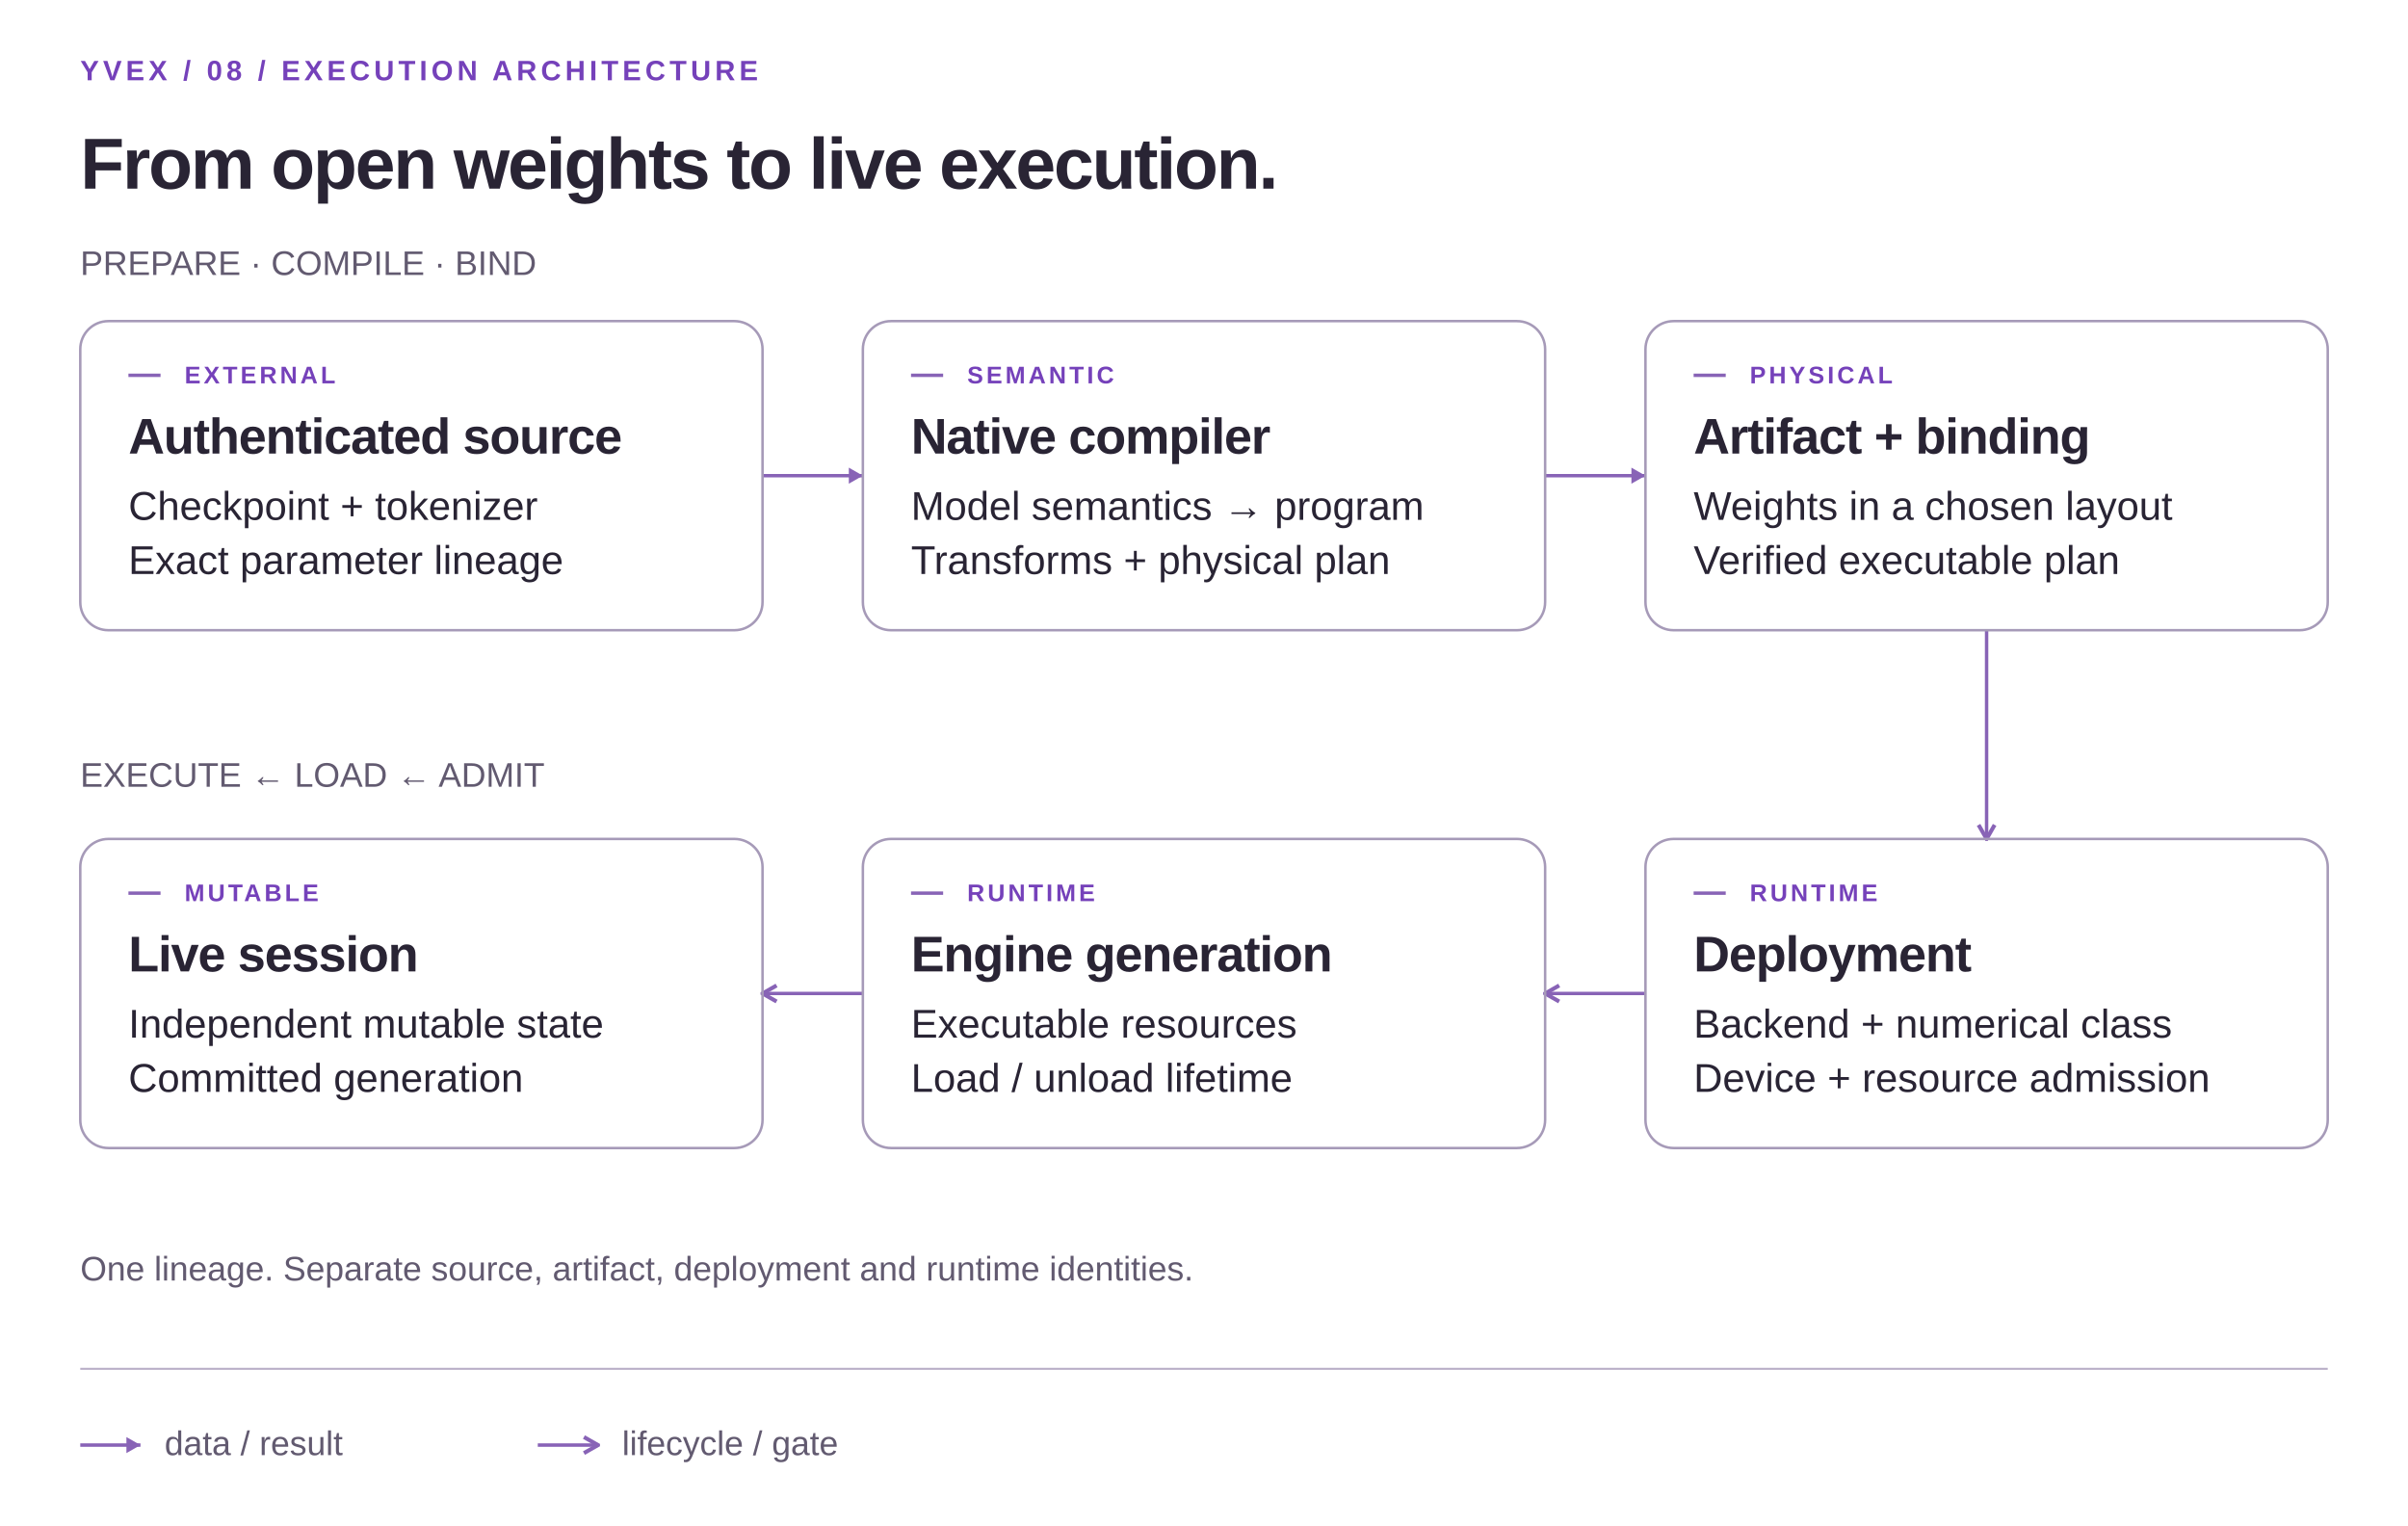
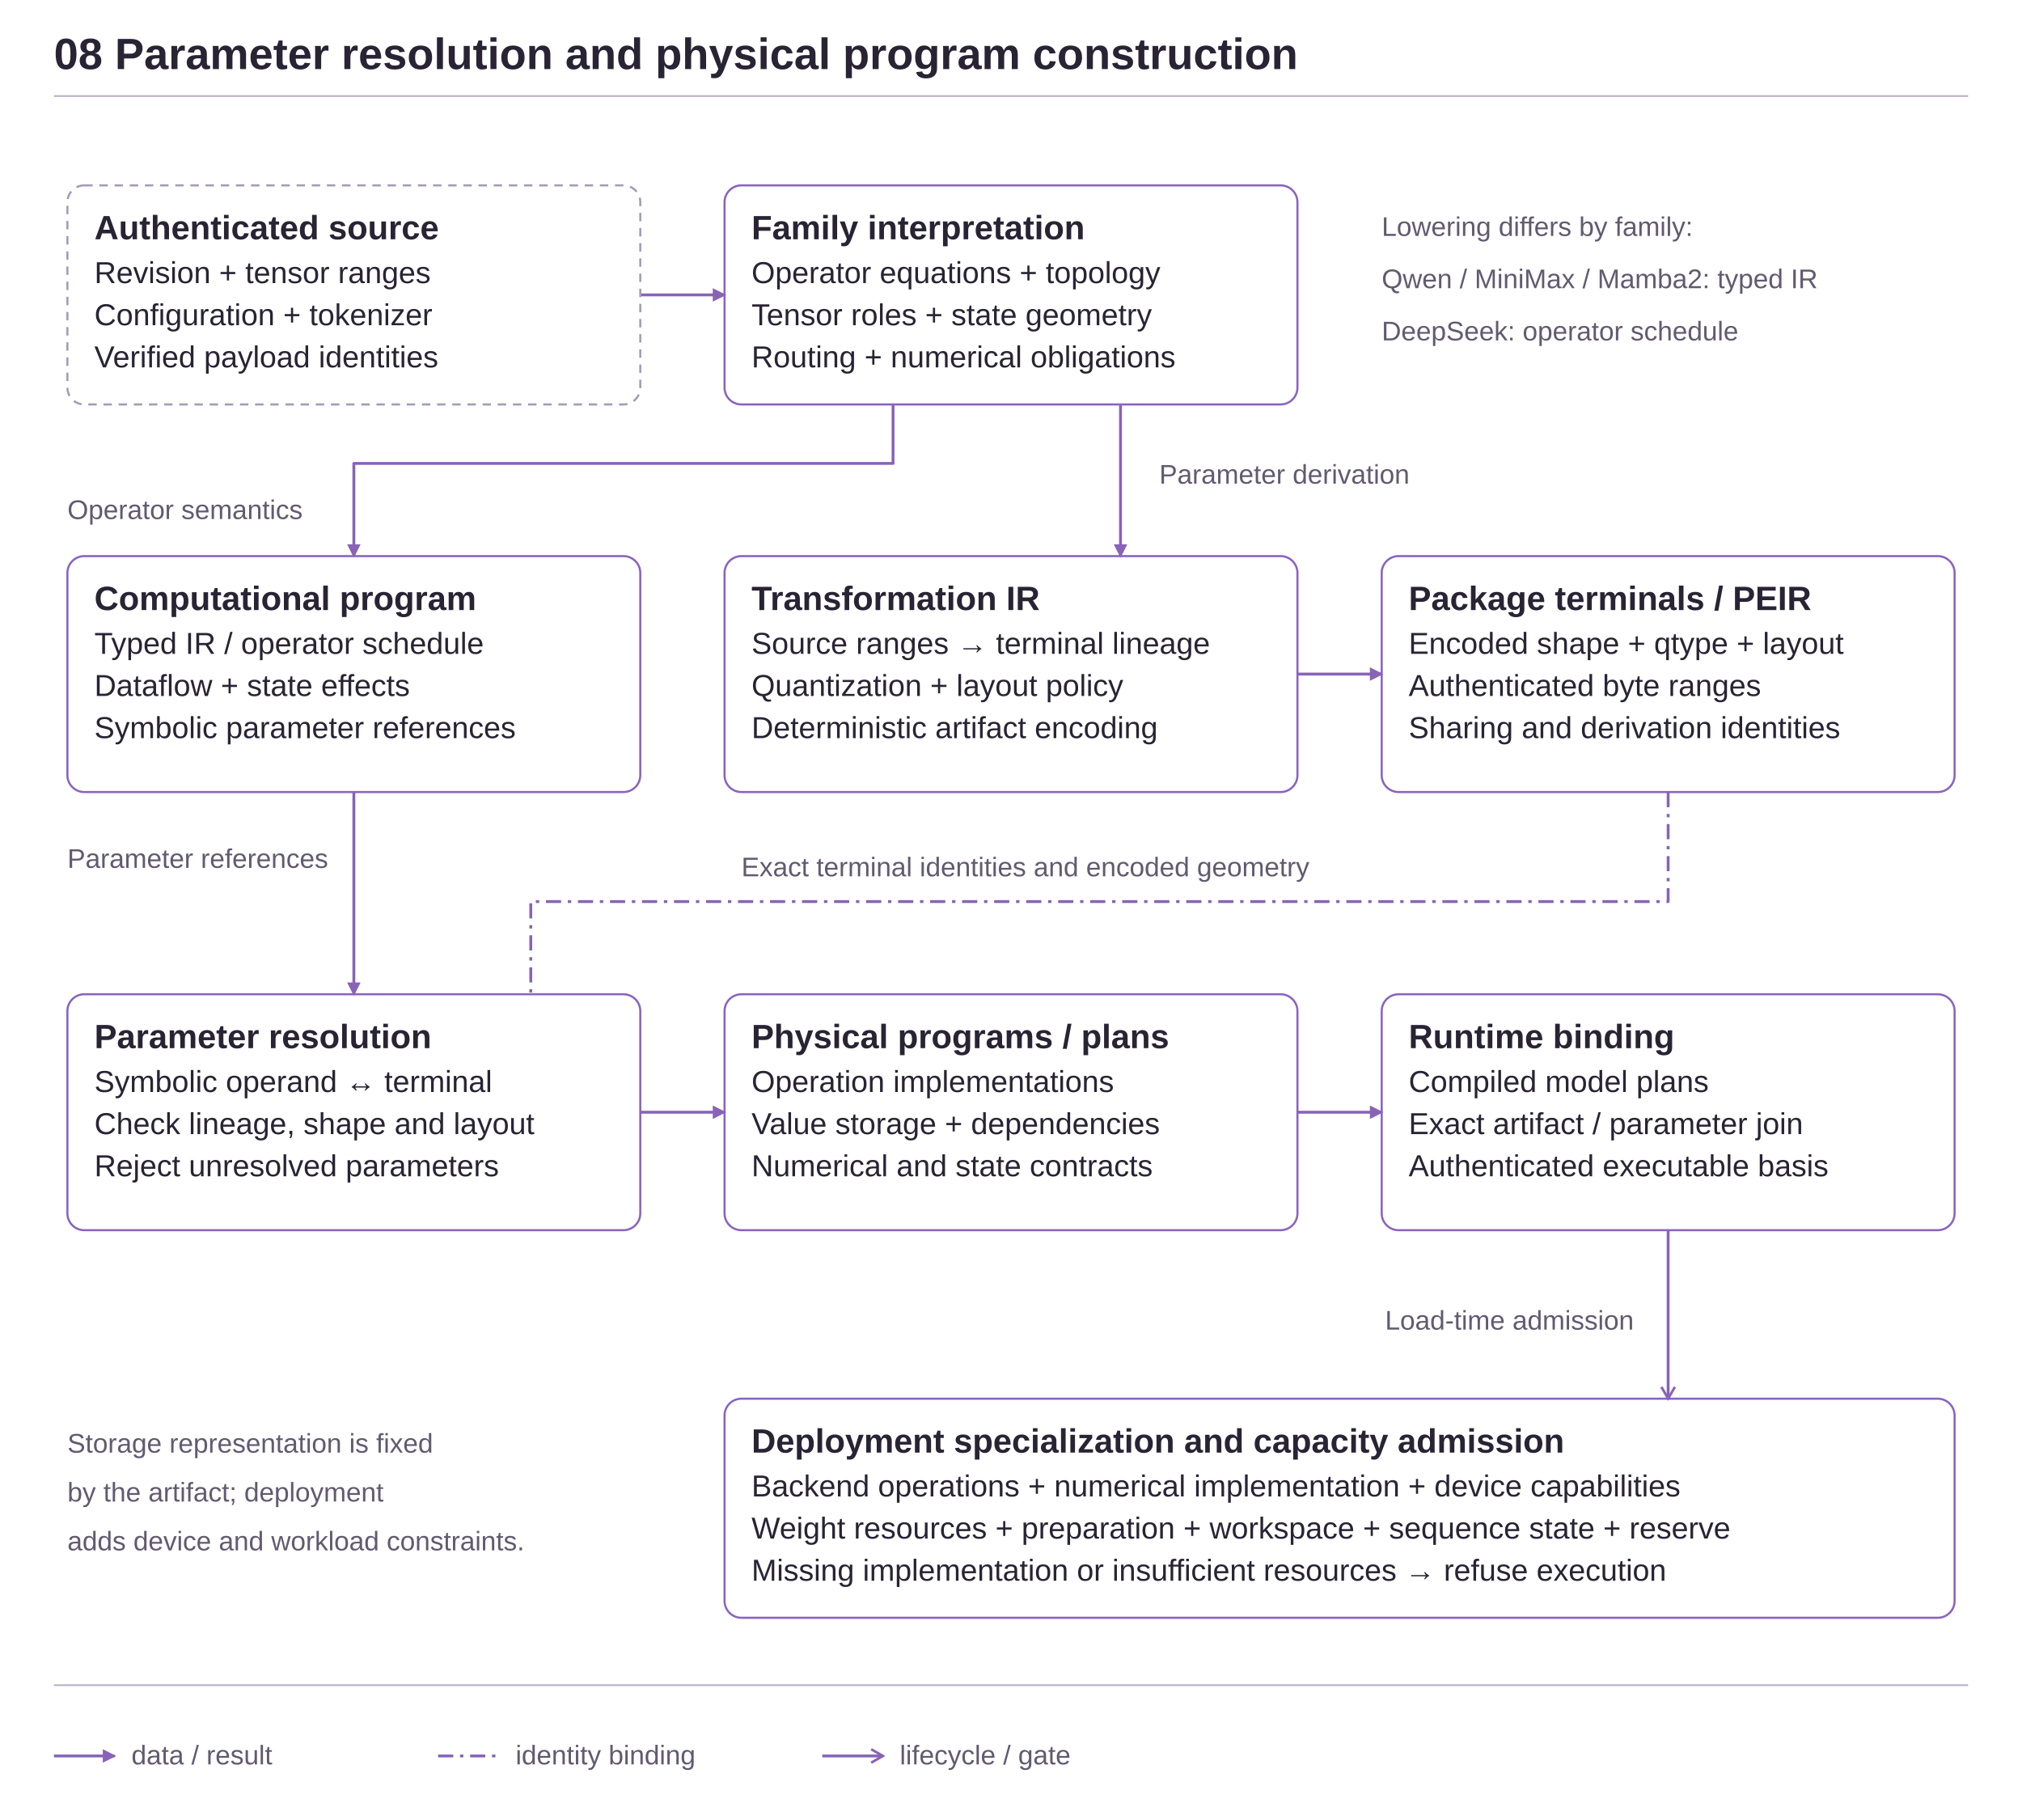
- <svg xmlns="http://www.w3.org/2000/svg" width="1200" height="760" viewBox="0 0 1200 760" role="img" aria-labelledby="title desc">
+ <svg xmlns="http://www.w3.org/2000/svg" width="1200" height="1080" viewBox="0 0 1200 1080" role="img" aria-labelledby="title desc">
  <defs>
    <style>text{fill:#292434}
.title{font-size:26px;font-weight:700}.panel-title{font-size:19px;font-weight:700}
.node-title{font-size:20px;font-weight:700}.body{font-size:18px}
.note,.legend{font-size:16px;fill:#625a70}.code{font-size:16px}
- .tag{font-size:15px;font-weight:700;text-anchor:middle}
.label{font-size:16px}
.panel{fill:none;stroke:#aaa0b8;stroke-width:1;stroke-dasharray:3 6}
.node{fill:none;stroke:#a69ab8;stroke-width:1.25}
.semantic,.physical,.runtime{stroke:#8964bf}
.external{stroke-dasharray:5 4}
- .tag,.kind,.eyebrow{fill:#7541ba}
.rule{fill:none;stroke:#b9afc8;stroke-width:1}
.edge{fill:none;stroke:#8863b6;stroke-width:1.7;stroke-linejoin:round}
#solid path{fill:#8863b6}#open path{stroke:#8863b6}
- @media(prefers-color-scheme:dark){text{fill:#ede8f5}.note,.legend,.body,.code,.label{fill:#c0b8cd}.panel{stroke:#675a78}.node{stroke:#8f79aa}.tag,.kind,.eyebrow{fill:#ba97f2}.rule{stroke:#675a78}.edge{stroke:#ad8bd5}#solid path{fill:#ad8bd5}#open path{stroke:#ad8bd5}}.eyebrow{font-size:14px;font-weight:700;letter-spacing:2px}
- .title{font-size:36px;font-weight:700;letter-spacing:-1px}
- .node-title{font-size:25px;font-weight:700;letter-spacing:-.5px}
- .body{font-size:20px}.note,.label,.legend{font-size:17px}
- .kind{font-size:12px;font-weight:700;letter-spacing:1.5px}</style>
-     <marker id="solid" markerWidth="9" markerHeight="10" refX="8" refY="5" orient="auto" markerUnits="userSpaceOnUse">
-       <path d="M1 1L8 5L1 9Z" fill="#ab89f5" />
+ @media(prefers-color-scheme:dark){text{fill:#ede8f5}.note,.legend,.body,.code,.label{fill:#c0b8cd}.panel{stroke:#675a78}.node{stroke:#8f79aa}.rule{stroke:#675a78}.edge{stroke:#ad8bd5}#solid path{fill:#ad8bd5}#open path{stroke:#ad8bd5}}</style>
+     <marker id="solid" markerWidth="8" markerHeight="8" refX="7" refY="4" orient="auto" markerUnits="userSpaceOnUse">
+       <path d="M0 0L8 4L0 8Z" fill="#292929" />
    </marker>
    <marker id="open" markerWidth="9" markerHeight="10" refX="8" refY="5" orient="auto" markerUnits="userSpaceOnUse">
-       <path d="M1 1L8 5L1 9" fill="none" stroke="#ab89f5" stroke-width="2" />
+       <path d="M1 1L8 5L1 9" fill="none" stroke="#292929" stroke-width="1.5" />
    </marker>
  </defs>
-   <text x="40" y="40" class="eyebrow" font-family="Liberation Sans, Arial, sans-serif">YVEX / 08 / EXECUTION ARCHITECTURE</text>
-   <text x="40" y="94" class="title" font-family="Liberation Sans, Arial, sans-serif">From open weights to live execution.</text>
-   <polyline class="edge" points="380,237 430,237" stroke-dasharray="none" marker-end="url(#solid)" />
-   <polyline class="edge" points="770,237 820,237" stroke-dasharray="none" marker-end="url(#solid)" />
-   <polyline class="edge" points="990,314 990,418" stroke-dasharray="none" marker-end="url(#open)" />
-   <polyline class="edge" points="820,495 770,495" stroke-dasharray="none" marker-end="url(#open)" />
-   <polyline class="edge" points="430,495 380,495" stroke-dasharray="none" marker-end="url(#open)" />
+   <text x="32" y="41" class="title" font-family="Liberation Sans, Arial, sans-serif">08  Parameter resolution and physical program construction</text>
+   <path class="rule" d="M32 57H1168" />
+   <polyline class="edge" points="380,175 430,175" stroke-dasharray="none" marker-end="url(#solid)" />
+   <polyline class="edge" points="530,240 530,275 210,275 210,330" stroke-dasharray="none" marker-end="url(#solid)" />
+   <polyline class="edge" points="665,240 665,330" stroke-dasharray="none" marker-end="url(#solid)" />
+   <polyline class="edge" points="770,400 820,400" stroke-dasharray="none" marker-end="url(#solid)" />
+   <polyline class="edge" points="210,470 210,590" stroke-dasharray="none" marker-end="url(#solid)" />
+   <polyline class="edge" points="990,470 990,535 315,535 315,590" stroke-dasharray="9 4 2 4" marker-end="none" />
+   <polyline class="edge" points="380,660 430,660" stroke-dasharray="none" marker-end="url(#solid)" />
+   <polyline class="edge" points="770,660 820,660" stroke-dasharray="none" marker-end="url(#solid)" />
+   <polyline class="edge" points="990,730 990,830" stroke-dasharray="none" marker-end="url(#open)" />
  <g id="source">
-     <rect class="node" x="40" y="160" width="340" height="154" rx="14" />
-     <path class="edge" d="M64 187h16" />
-     <text x="92" y="191" class="kind" font-family="Liberation Sans, Arial, sans-serif">EXTERNAL</text>
-     <text x="64" y="226" class="node-title" font-family="Liberation Sans, Arial, sans-serif">Authenticated source</text>
-     <text x="64" y="259" class="body" font-family="Liberation Sans, Arial, sans-serif">Checkpoint + tokenizer</text>
-     <text x="64" y="286" class="body" font-family="Liberation Sans, Arial, sans-serif">Exact parameter lineage</text>
+     <rect class="node external" x="40" y="110" width="340" height="130" rx="10" />
+     <text x="56" y="142" class="node-title" font-family="Liberation Sans, Arial, sans-serif">Authenticated source</text>
+     <text x="56" y="168" class="body" font-family="Liberation Sans, Arial, sans-serif">Revision + tensor ranges</text>
+     <text x="56" y="193" class="body" font-family="Liberation Sans, Arial, sans-serif">Configuration + tokenizer</text>
+     <text x="56" y="218" class="body" font-family="Liberation Sans, Arial, sans-serif">Verified payload identities</text>
  </g>
-   <g id="compiler">
-     <rect class="node" x="430" y="160" width="340" height="154" rx="14" />
-     <path class="edge" d="M454 187h16" />
-     <text x="482" y="191" class="kind" font-family="Liberation Sans, Arial, sans-serif">SEMANTIC</text>
-     <text x="454" y="226" class="node-title" font-family="Liberation Sans, Arial, sans-serif">Native compiler</text>
-     <text x="454" y="259" class="body" font-family="Liberation Sans, Arial, sans-serif">Model semantics → program</text>
-     <text x="454" y="286" class="body" font-family="Liberation Sans, Arial, sans-serif">Transforms + physical plan</text>
+   <g id="family">
+     <rect class="node semantic" x="430" y="110" width="340" height="130" rx="10" />
+     <text x="446" y="142" class="node-title" font-family="Liberation Sans, Arial, sans-serif">Family interpretation</text>
+     <text x="446" y="168" class="body" font-family="Liberation Sans, Arial, sans-serif">Operator equations + topology</text>
+     <text x="446" y="193" class="body" font-family="Liberation Sans, Arial, sans-serif">Tensor roles + state geometry</text>
+     <text x="446" y="218" class="body" font-family="Liberation Sans, Arial, sans-serif">Routing + numerical obligations</text>
  </g>
-   <g id="artifact">
-     <rect class="node" x="820" y="160" width="340" height="154" rx="14" />
-     <path class="edge" d="M844 187h16" />
-     <text x="872" y="191" class="kind" font-family="Liberation Sans, Arial, sans-serif">PHYSICAL</text>
-     <text x="844" y="226" class="node-title" font-family="Liberation Sans, Arial, sans-serif">Artifact + binding</text>
-     <text x="844" y="259" class="body" font-family="Liberation Sans, Arial, sans-serif">Weights in a chosen layout</text>
-     <text x="844" y="286" class="body" font-family="Liberation Sans, Arial, sans-serif">Verified executable plan</text>
+   <g id="computation">
+     <rect class="node semantic" x="40" y="330" width="340" height="140" rx="10" />
+     <text x="56" y="362" class="node-title" font-family="Liberation Sans, Arial, sans-serif">Computational program</text>
+     <text x="56" y="388" class="body" font-family="Liberation Sans, Arial, sans-serif">Typed IR / operator schedule</text>
+     <text x="56" y="413" class="body" font-family="Liberation Sans, Arial, sans-serif">Dataflow + state effects</text>
+     <text x="56" y="438" class="body" font-family="Liberation Sans, Arial, sans-serif">Symbolic parameter references</text>
+   </g>
+   <g id="transform">
+     <rect class="node semantic" x="430" y="330" width="340" height="140" rx="10" />
+     <text x="446" y="362" class="node-title" font-family="Liberation Sans, Arial, sans-serif">Transformation IR</text>
+     <text x="446" y="388" class="body" font-family="Liberation Sans, Arial, sans-serif">Source ranges → terminal lineage</text>
+     <text x="446" y="413" class="body" font-family="Liberation Sans, Arial, sans-serif">Quantization + layout policy</text>
+     <text x="446" y="438" class="body" font-family="Liberation Sans, Arial, sans-serif">Deterministic artifact encoding</text>
+   </g>
+   <g id="terminals">
+     <rect class="node physical" x="820" y="330" width="340" height="140" rx="10" />
+     <text x="836" y="362" class="node-title" font-family="Liberation Sans, Arial, sans-serif">Package terminals / PEIR</text>
+     <text x="836" y="388" class="body" font-family="Liberation Sans, Arial, sans-serif">Encoded shape + qtype + layout</text>
+     <text x="836" y="413" class="body" font-family="Liberation Sans, Arial, sans-serif">Authenticated byte ranges</text>
+     <text x="836" y="438" class="body" font-family="Liberation Sans, Arial, sans-serif">Sharing and derivation identities</text>
+   </g>
+   <g id="join">
+     <rect class="node semantic" x="40" y="590" width="340" height="140" rx="10" />
+     <text x="56" y="622" class="node-title" font-family="Liberation Sans, Arial, sans-serif">Parameter resolution</text>
+     <text x="56" y="648" class="body" font-family="Liberation Sans, Arial, sans-serif">Symbolic operand ↔ terminal</text>
+     <text x="56" y="673" class="body" font-family="Liberation Sans, Arial, sans-serif">Check lineage, shape and layout</text>
+     <text x="56" y="698" class="body" font-family="Liberation Sans, Arial, sans-serif">Reject unresolved parameters</text>
+   </g>
+   <g id="physical">
+     <rect class="node physical" x="430" y="590" width="340" height="140" rx="10" />
+     <text x="446" y="622" class="node-title" font-family="Liberation Sans, Arial, sans-serif">Physical programs / plans</text>
+     <text x="446" y="648" class="body" font-family="Liberation Sans, Arial, sans-serif">Operation implementations</text>
+     <text x="446" y="673" class="body" font-family="Liberation Sans, Arial, sans-serif">Value storage + dependencies</text>
+     <text x="446" y="698" class="body" font-family="Liberation Sans, Arial, sans-serif">Numerical and state contracts</text>
+   </g>
+   <g id="binding">
+     <rect class="node physical" x="820" y="590" width="340" height="140" rx="10" />
+     <text x="836" y="622" class="node-title" font-family="Liberation Sans, Arial, sans-serif">Runtime binding</text>
+     <text x="836" y="648" class="body" font-family="Liberation Sans, Arial, sans-serif">Compiled model plans</text>
+     <text x="836" y="673" class="body" font-family="Liberation Sans, Arial, sans-serif">Exact artifact / parameter join</text>
+     <text x="836" y="698" class="body" font-family="Liberation Sans, Arial, sans-serif">Authenticated executable basis</text>
  </g>
  <g id="deployment">
-     <rect class="node" x="820" y="418" width="340" height="154" rx="14" />
-     <path class="edge" d="M844 445h16" />
-     <text x="872" y="449" class="kind" font-family="Liberation Sans, Arial, sans-serif">RUNTIME</text>
-     <text x="844" y="484" class="node-title" font-family="Liberation Sans, Arial, sans-serif">Deployment</text>
-     <text x="844" y="517" class="body" font-family="Liberation Sans, Arial, sans-serif">Backend + numerical class</text>
-     <text x="844" y="544" class="body" font-family="Liberation Sans, Arial, sans-serif">Device + resource admission</text>
+     <rect class="node runtime" x="430" y="830" width="730" height="130" rx="10" />
+     <text x="446" y="862" class="node-title" font-family="Liberation Sans, Arial, sans-serif">Deployment specialization and capacity admission</text>
+     <text x="446" y="888" class="body" font-family="Liberation Sans, Arial, sans-serif">Backend operations + numerical implementation + device capabilities</text>
+     <text x="446" y="913" class="body" font-family="Liberation Sans, Arial, sans-serif">Weight resources + preparation + workspace + sequence state + reserve</text>
+     <text x="446" y="938" class="body" font-family="Liberation Sans, Arial, sans-serif">Missing implementation or insufficient resources → refuse execution</text>
  </g>
-   <g id="engine">
-     <rect class="node" x="430" y="418" width="340" height="154" rx="14" />
-     <path class="edge" d="M454 445h16" />
-     <text x="482" y="449" class="kind" font-family="Liberation Sans, Arial, sans-serif">RUNTIME</text>
-     <text x="454" y="484" class="node-title" font-family="Liberation Sans, Arial, sans-serif">Engine generation</text>
-     <text x="454" y="517" class="body" font-family="Liberation Sans, Arial, sans-serif">Executable resources</text>
-     <text x="454" y="544" class="body" font-family="Liberation Sans, Arial, sans-serif">Load / unload lifetime</text>
-   </g>
-   <g id="session">
-     <rect class="node" x="40" y="418" width="340" height="154" rx="14" />
-     <path class="edge" d="M64 445h16" />
-     <text x="92" y="449" class="kind" font-family="Liberation Sans, Arial, sans-serif">MUTABLE</text>
-     <text x="64" y="484" class="node-title" font-family="Liberation Sans, Arial, sans-serif">Live session</text>
-     <text x="64" y="517" class="body" font-family="Liberation Sans, Arial, sans-serif">Independent mutable state</text>
-     <text x="64" y="544" class="body" font-family="Liberation Sans, Arial, sans-serif">Committed generation</text>
-   </g>
-   <text x="40" y="137" class="note" font-family="Liberation Sans, Arial, sans-serif">PREPARE · COMPILE · BIND</text>
-   <text x="40" y="392" class="note" font-family="Liberation Sans, Arial, sans-serif">EXECUTE ← LOAD ← ADMIT</text>
-   <text x="40" y="638" class="note" font-family="Liberation Sans, Arial, sans-serif">One lineage. Separate source, artifact, deployment and runtime identities.</text>
-   <path class="rule" d="M40 682H1160" />
-   <path class="edge" d="M40 720h30" stroke-dasharray="none" marker-end="url(#solid)" />
-   <text x="82" y="725" class="legend" font-family="Liberation Sans, Arial, sans-serif">data / result</text>
-   <path class="edge" d="M268 720h30" stroke-dasharray="none" marker-end="url(#open)" />
-   <text x="310" y="725" class="legend" font-family="Liberation Sans, Arial, sans-serif">lifecycle / gate</text>
+   <text x="820" y="140" class="note" font-family="Liberation Sans, Arial, sans-serif">Lowering differs by family:</text>
+   <text x="820" y="171" class="note" font-family="Liberation Sans, Arial, sans-serif">Qwen / MiniMax / Mamba2: typed IR</text>
+   <text x="820" y="202" class="note" font-family="Liberation Sans, Arial, sans-serif">DeepSeek: operator schedule</text>
+   <text x="40" y="308" class="note" font-family="Liberation Sans, Arial, sans-serif">Operator semantics</text>
+   <text x="688" y="287" class="note" font-family="Liberation Sans, Arial, sans-serif">Parameter derivation</text>
+   <text x="40" y="515" class="note" font-family="Liberation Sans, Arial, sans-serif">Parameter references</text>
+   <text x="440" y="520" class="note" font-family="Liberation Sans, Arial, sans-serif">Exact terminal identities and encoded geometry</text>
+   <text x="40" y="862" class="note" font-family="Liberation Sans, Arial, sans-serif">Storage representation is fixed</text>
+   <text x="40" y="891" class="note" font-family="Liberation Sans, Arial, sans-serif">by the artifact; deployment</text>
+   <text x="40" y="920" class="note" font-family="Liberation Sans, Arial, sans-serif">adds device and workload constraints.</text>
+   <text x="822" y="789" class="note" font-family="Liberation Sans, Arial, sans-serif">Load-time admission</text>
+   <path class="rule" d="M32 1000H1168" />
+   <path class="edge" d="M32 1042h36" stroke-dasharray="none" marker-end="url(#solid)" />
+   <text x="78" y="1047" class="legend" font-family="Liberation Sans, Arial, sans-serif">data / result</text>
+   <path class="edge" d="M260 1042h36" stroke-dasharray="9 4 2 4" marker-end="none" />
+   <text x="306" y="1047" class="legend" font-family="Liberation Sans, Arial, sans-serif">identity binding</text>
+   <path class="edge" d="M488 1042h36" stroke-dasharray="none" marker-end="url(#open)" />
+   <text x="534" y="1047" class="legend" font-family="Liberation Sans, Arial, sans-serif">lifecycle / gate</text>
</svg>
